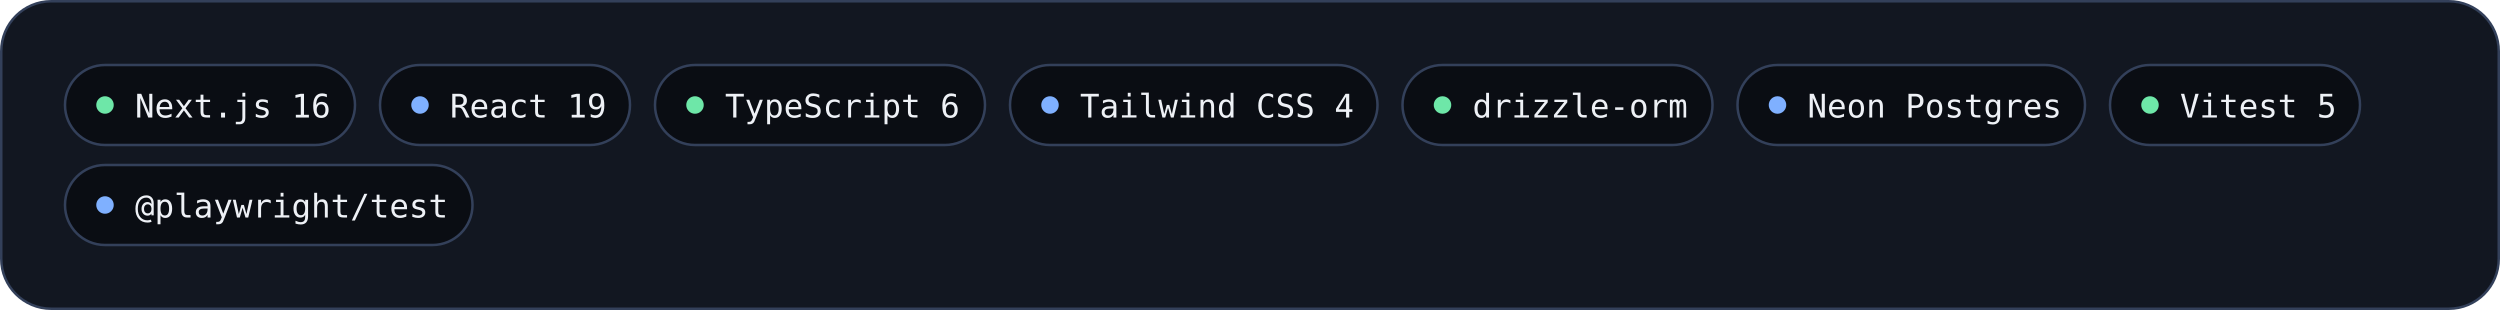
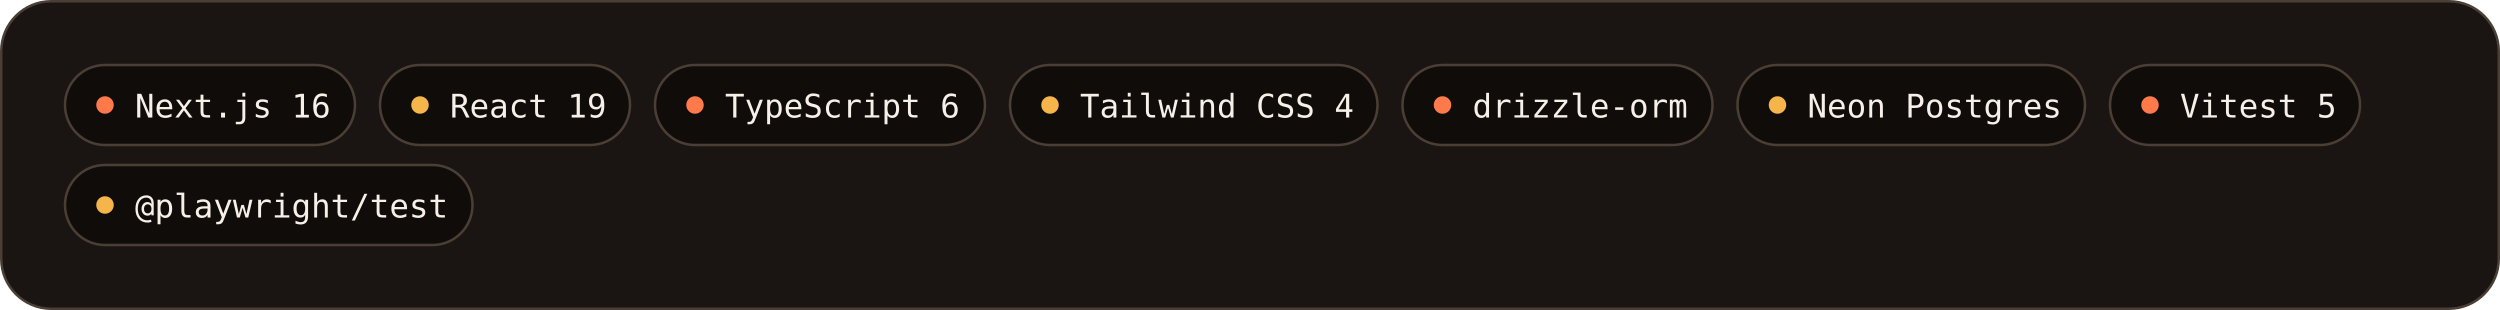
<svg xmlns="http://www.w3.org/2000/svg" width="1000" height="124" viewBox="0 0 1000 124" role="img" aria-label="Stack: Next.js 16, React 19, TypeScript 6, Tailwind CSS 4, drizzle-orm, Neon Postgres, Vitest 5, @playwright/test">
  <defs>
    <linearGradient id="g" x1="0" y1="0" x2="1" y2="0">
-       <stop offset="0" stop-color="#6ee7a8" />
-       <stop offset="1" stop-color="#7fb0ff" />
+       <stop offset="0" stop-color="#ff7a4a" />
+       <stop offset="1" stop-color="#f6b54a" />
    </linearGradient>
  </defs>
-   <rect x="0.5" y="0.5" width="999" height="123" rx="20" fill="#121721" stroke="#33405a" />
-   <rect x="26" y="26" width="116" height="32" rx="16" fill="#0a0d13" stroke="#33405a" />
-   <circle cx="42" cy="42" r="3.5" fill="#6ee7a8" />
-   <text x="54" y="47" font-family="'JetBrains Mono',Menlo,Consolas,monospace" font-size="13" fill="#eef1f6">Next.js 16</text>
-   <rect x="152" y="26" width="100" height="32" rx="16" fill="#0a0d13" stroke="#33405a" />
-   <circle cx="168" cy="42" r="3.5" fill="#7fb0ff" />
-   <text x="180" y="47" font-family="'JetBrains Mono',Menlo,Consolas,monospace" font-size="13" fill="#eef1f6">React 19</text>
-   <rect x="262" y="26" width="132" height="32" rx="16" fill="#0a0d13" stroke="#33405a" />
-   <circle cx="278" cy="42" r="3.5" fill="#6ee7a8" />
-   <text x="290" y="47" font-family="'JetBrains Mono',Menlo,Consolas,monospace" font-size="13" fill="#eef1f6">TypeScript 6</text>
-   <rect x="404" y="26" width="147" height="32" rx="16" fill="#0a0d13" stroke="#33405a" />
-   <circle cx="420" cy="42" r="3.5" fill="#7fb0ff" />
-   <text x="432" y="47" font-family="'JetBrains Mono',Menlo,Consolas,monospace" font-size="13" fill="#eef1f6">Tailwind CSS 4</text>
-   <rect x="561" y="26" width="124" height="32" rx="16" fill="#0a0d13" stroke="#33405a" />
-   <circle cx="577" cy="42" r="3.5" fill="#6ee7a8" />
-   <text x="589" y="47" font-family="'JetBrains Mono',Menlo,Consolas,monospace" font-size="13" fill="#eef1f6">drizzle-orm</text>
-   <rect x="695" y="26" width="139" height="32" rx="16" fill="#0a0d13" stroke="#33405a" />
-   <circle cx="711" cy="42" r="3.5" fill="#7fb0ff" />
-   <text x="723" y="47" font-family="'JetBrains Mono',Menlo,Consolas,monospace" font-size="13" fill="#eef1f6">Neon Postgres</text>
-   <rect x="844" y="26" width="100" height="32" rx="16" fill="#0a0d13" stroke="#33405a" />
-   <circle cx="860" cy="42" r="3.5" fill="#6ee7a8" />
-   <text x="872" y="47" font-family="'JetBrains Mono',Menlo,Consolas,monospace" font-size="13" fill="#eef1f6">Vitest 5</text>
-   <rect x="26" y="66" width="163" height="32" rx="16" fill="#0a0d13" stroke="#33405a" />
-   <circle cx="42" cy="82" r="3.5" fill="#7fb0ff" />
-   <text x="54" y="87" font-family="'JetBrains Mono',Menlo,Consolas,monospace" font-size="13" fill="#eef1f6">@playwright/test</text>
+   <rect x="0.5" y="0.5" width="999" height="123" rx="20" fill="#1a1512" stroke="#4a3e35" />
+   <rect x="26" y="26" width="116" height="32" rx="16" fill="#0f0c0a" stroke="#4a3e35" />
+   <circle cx="42" cy="42" r="3.5" fill="#ff7a4a" />
+   <text x="54" y="47" font-family="'JetBrains Mono',Menlo,Consolas,monospace" font-size="13" fill="#f6f0e8">Next.js 16</text>
+   <rect x="152" y="26" width="100" height="32" rx="16" fill="#0f0c0a" stroke="#4a3e35" />
+   <circle cx="168" cy="42" r="3.5" fill="#f6b54a" />
+   <text x="180" y="47" font-family="'JetBrains Mono',Menlo,Consolas,monospace" font-size="13" fill="#f6f0e8">React 19</text>
+   <rect x="262" y="26" width="132" height="32" rx="16" fill="#0f0c0a" stroke="#4a3e35" />
+   <circle cx="278" cy="42" r="3.5" fill="#ff7a4a" />
+   <text x="290" y="47" font-family="'JetBrains Mono',Menlo,Consolas,monospace" font-size="13" fill="#f6f0e8">TypeScript 6</text>
+   <rect x="404" y="26" width="147" height="32" rx="16" fill="#0f0c0a" stroke="#4a3e35" />
+   <circle cx="420" cy="42" r="3.5" fill="#f6b54a" />
+   <text x="432" y="47" font-family="'JetBrains Mono',Menlo,Consolas,monospace" font-size="13" fill="#f6f0e8">Tailwind CSS 4</text>
+   <rect x="561" y="26" width="124" height="32" rx="16" fill="#0f0c0a" stroke="#4a3e35" />
+   <circle cx="577" cy="42" r="3.5" fill="#ff7a4a" />
+   <text x="589" y="47" font-family="'JetBrains Mono',Menlo,Consolas,monospace" font-size="13" fill="#f6f0e8">drizzle-orm</text>
+   <rect x="695" y="26" width="139" height="32" rx="16" fill="#0f0c0a" stroke="#4a3e35" />
+   <circle cx="711" cy="42" r="3.5" fill="#f6b54a" />
+   <text x="723" y="47" font-family="'JetBrains Mono',Menlo,Consolas,monospace" font-size="13" fill="#f6f0e8">Neon Postgres</text>
+   <rect x="844" y="26" width="100" height="32" rx="16" fill="#0f0c0a" stroke="#4a3e35" />
+   <circle cx="860" cy="42" r="3.5" fill="#ff7a4a" />
+   <text x="872" y="47" font-family="'JetBrains Mono',Menlo,Consolas,monospace" font-size="13" fill="#f6f0e8">Vitest 5</text>
+   <rect x="26" y="66" width="163" height="32" rx="16" fill="#0f0c0a" stroke="#4a3e35" />
+   <circle cx="42" cy="82" r="3.5" fill="#f6b54a" />
+   <text x="54" y="87" font-family="'JetBrains Mono',Menlo,Consolas,monospace" font-size="13" fill="#f6f0e8">@playwright/test</text>
</svg>
